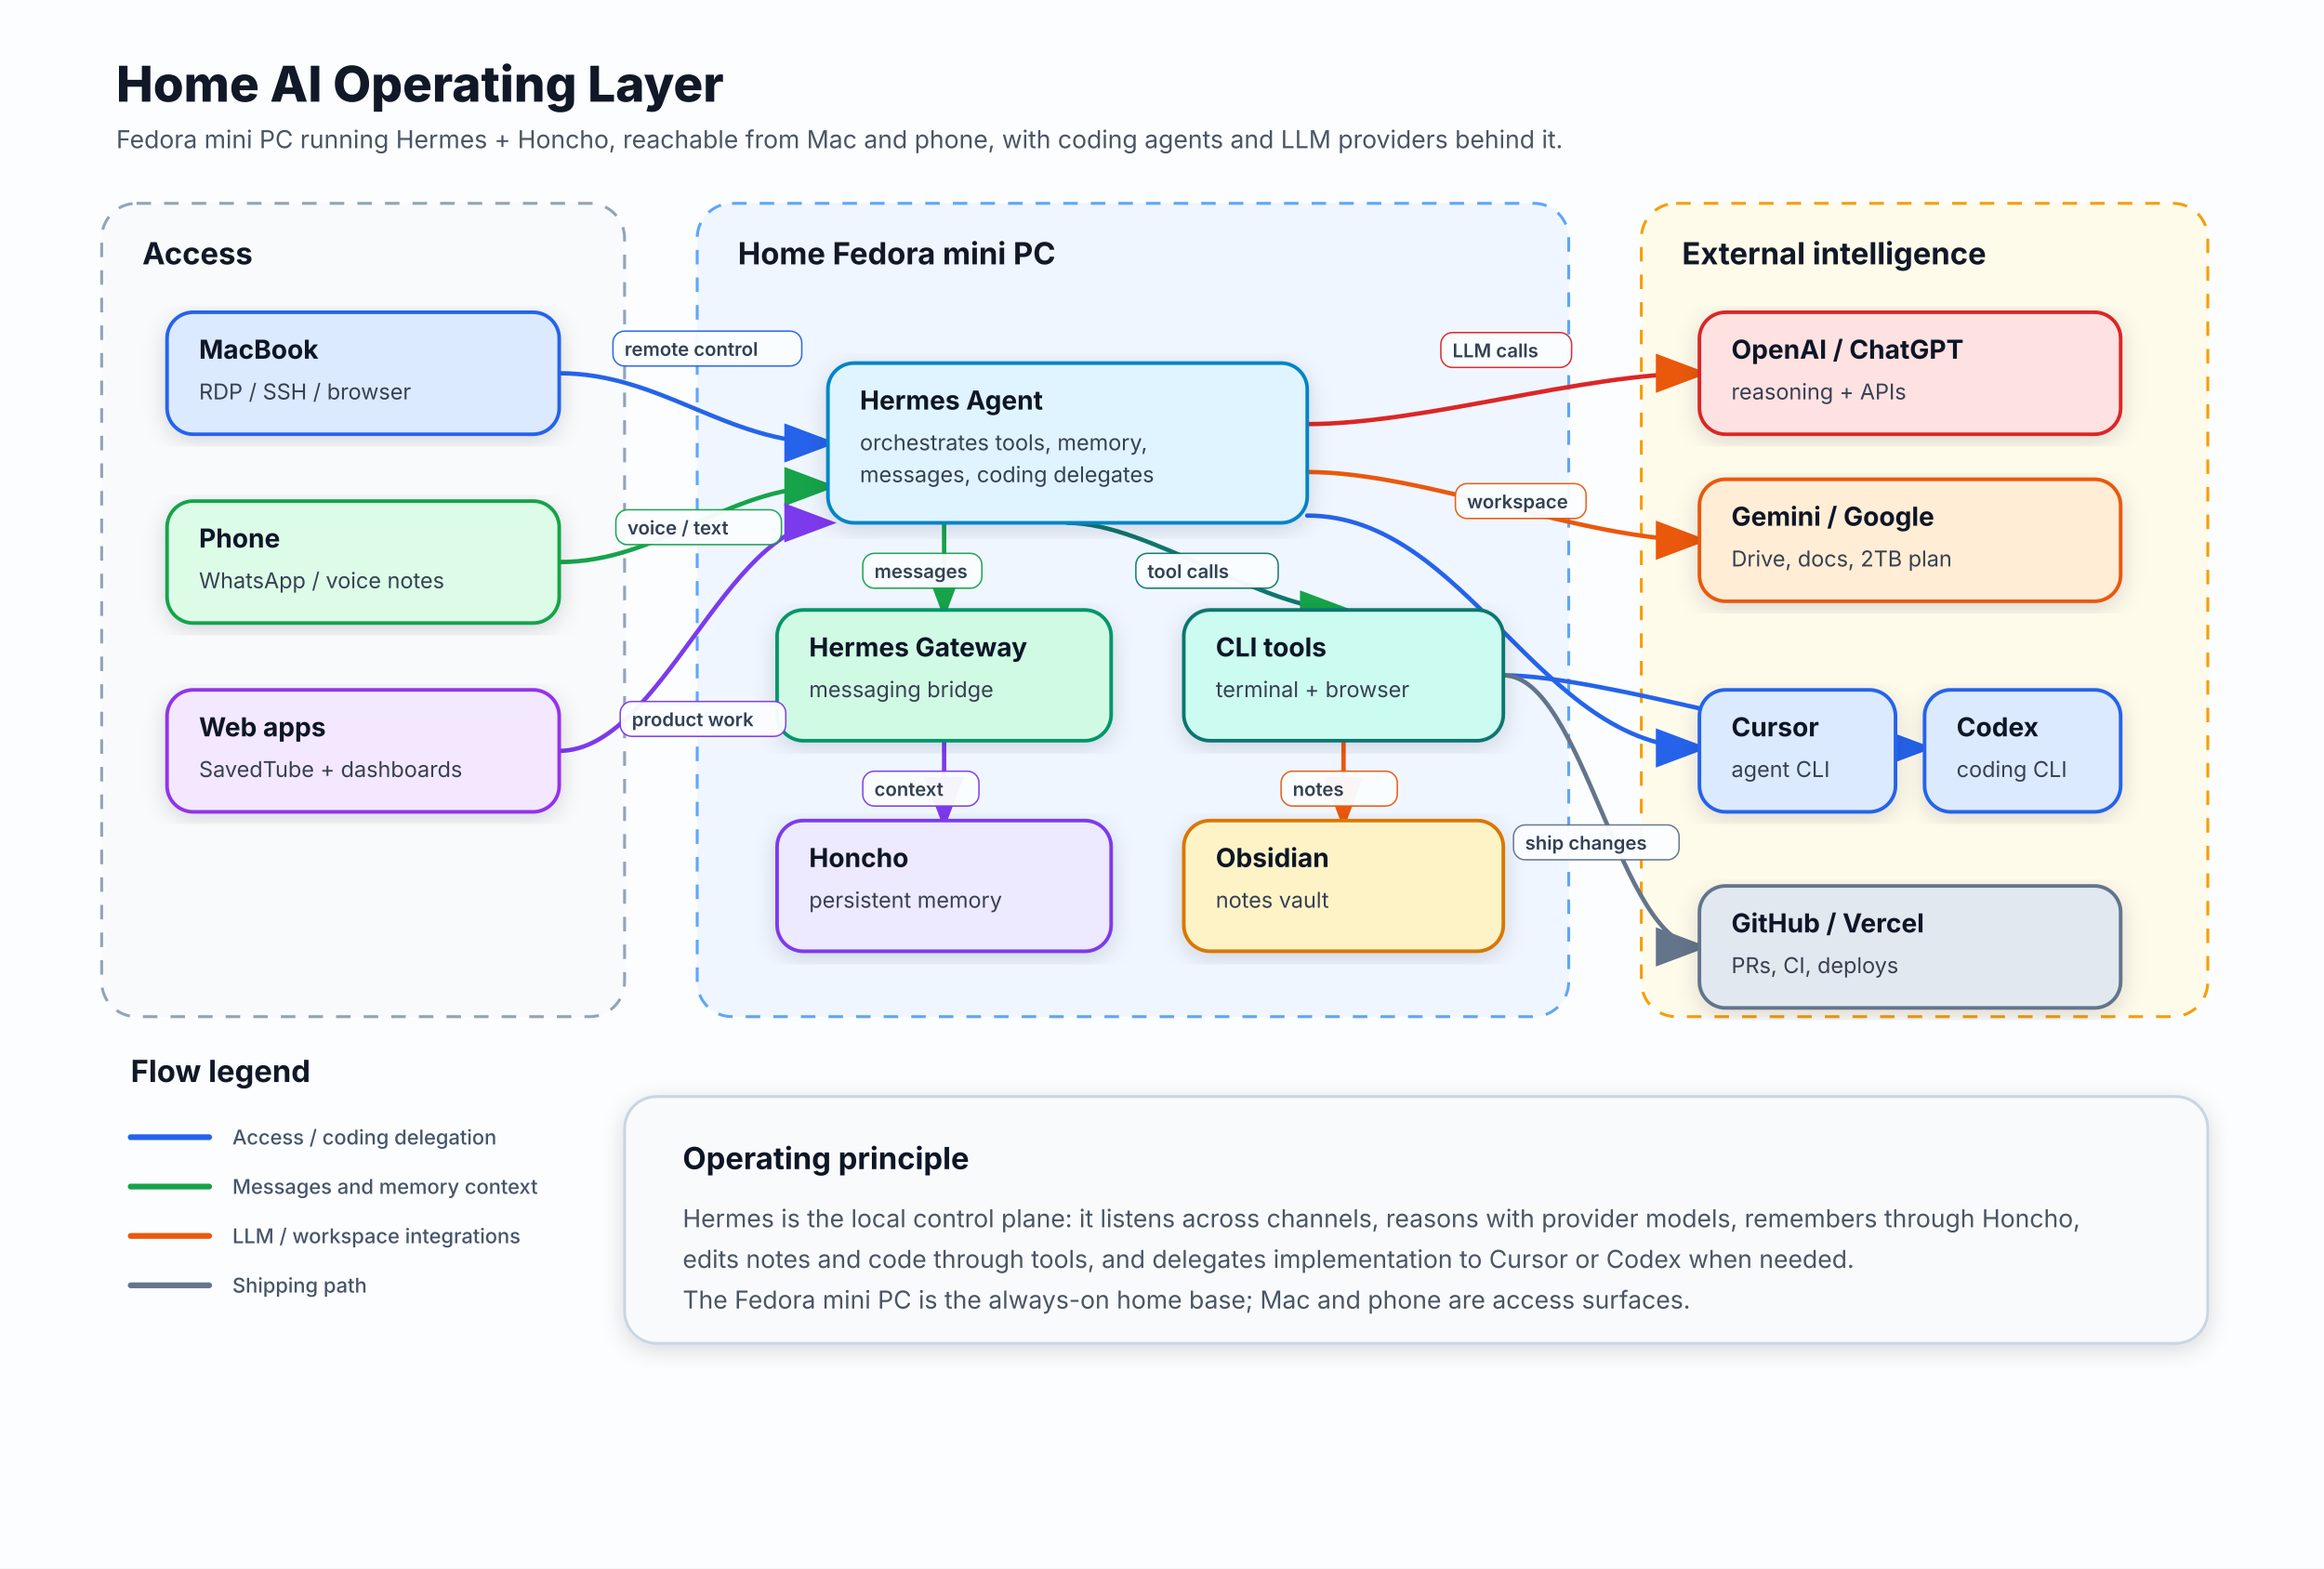
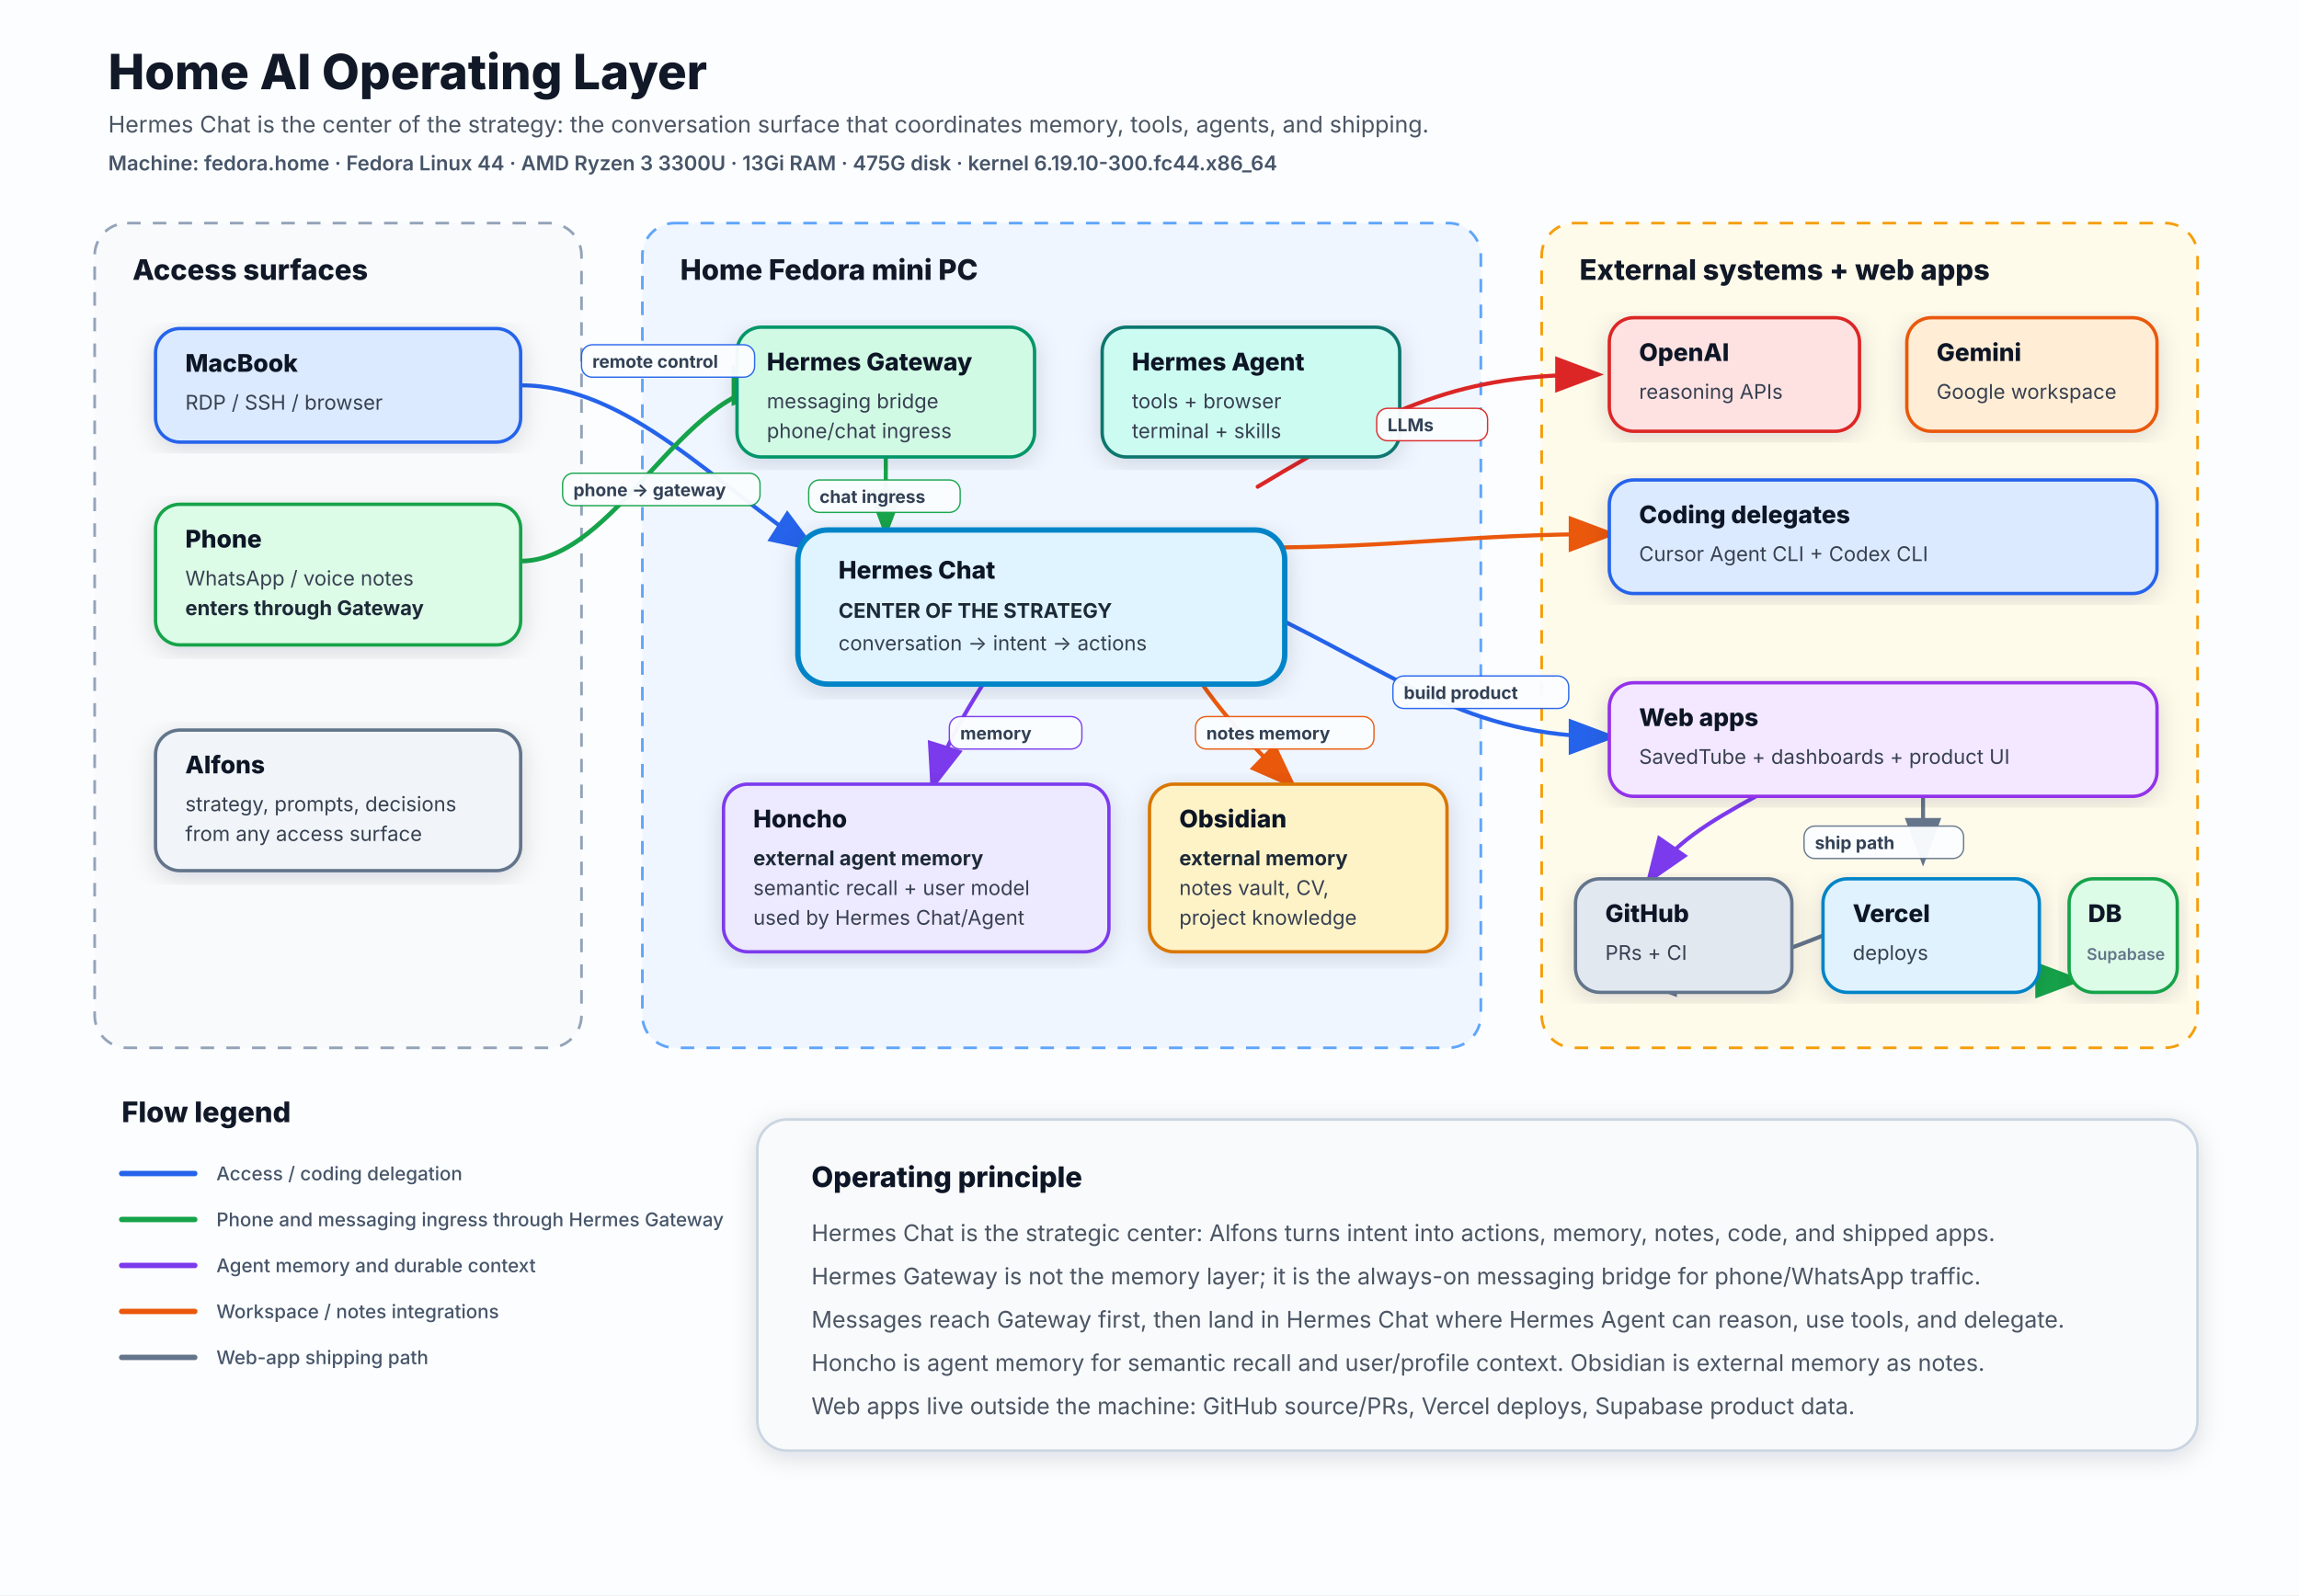
- <svg xmlns="http://www.w3.org/2000/svg" width="1600" height="1080" viewBox="0 0 1600 1080" role="img" aria-labelledby="title desc">
+ <svg xmlns="http://www.w3.org/2000/svg" width="1700" height="1180" viewBox="0 0 1700 1180" role="img" aria-labelledby="title desc">
  <defs>
    <marker id="arrow-blue" markerWidth="12" markerHeight="9" refX="10" refY="4.5" orient="auto">
      <path d="M0,0 L12,4.5 L0,9 Z" fill="#2563eb" />
    </marker>
    <marker id="arrow-green" markerWidth="12" markerHeight="9" refX="10" refY="4.5" orient="auto">
      <path d="M0,0 L12,4.5 L0,9 Z" fill="#16a34a" />
    </marker>
    <marker id="arrow-purple" markerWidth="12" markerHeight="9" refX="10" refY="4.5" orient="auto">
      <path d="M0,0 L12,4.5 L0,9 Z" fill="#7c3aed" />
    </marker>
    <marker id="arrow-orange" markerWidth="12" markerHeight="9" refX="10" refY="4.5" orient="auto">
      <path d="M0,0 L12,4.5 L0,9 Z" fill="#ea580c" />
    </marker>
    <marker id="arrow-gray" markerWidth="12" markerHeight="9" refX="10" refY="4.5" orient="auto">
      <path d="M0,0 L12,4.5 L0,9 Z" fill="#64748b" />
    </marker>
+     <marker id="arrow-red" markerWidth="12" markerHeight="9" refX="10" refY="4.5" orient="auto">
+       <path d="M0,0 L12,4.5 L0,9 Z" fill="#dc2626" />
+     </marker>
    <filter id="shadow" x="-10%" y="-10%" width="120%" height="120%">
-       <feDropShadow dx="0" dy="4" stdDeviation="8" flood-color="#0f172a" flood-opacity="0.14" />
+       <feDropShadow dx="0" dy="4" stdDeviation="9" flood-color="#0f172a" flood-opacity="0.14" />
    </filter>
    <style>
-     .title { font: 800 34px Inter, system-ui, -apple-system, BlinkMacSystemFont, 'Segoe UI', sans-serif; fill: #111827; }
+     .title { font: 800 36px Inter, system-ui, -apple-system, BlinkMacSystemFont, 'Segoe UI', sans-serif; fill: #111827; }
    .subtitle { font: 400 17px Inter, system-ui, -apple-system, BlinkMacSystemFont, 'Segoe UI', sans-serif; fill: #4b5563; }
-     .section { font: 700 21px Inter, system-ui, -apple-system, BlinkMacSystemFont, 'Segoe UI', sans-serif; fill: #111827; }
-     .card-title { font: 700 18px Inter, system-ui, -apple-system, BlinkMacSystemFont, 'Segoe UI', sans-serif; fill: #111827; }
+     .machine { font: 600 15px Inter, system-ui, -apple-system, BlinkMacSystemFont, 'Segoe UI', sans-serif; fill: #475569; }
+     .section { font: 800 21px Inter, system-ui, -apple-system, BlinkMacSystemFont, 'Segoe UI', sans-serif; fill: #111827; }
+     .card-title { font: 800 18px Inter, system-ui, -apple-system, BlinkMacSystemFont, 'Segoe UI', sans-serif; fill: #111827; }
    .card-body { font: 400 15px Inter, system-ui, -apple-system, BlinkMacSystemFont, 'Segoe UI', sans-serif; fill: #374151; }
-     .small { font: 600 13px Inter, system-ui, -apple-system, BlinkMacSystemFont, 'Segoe UI', sans-serif; fill: #334155; }
+     .card-body-strong { font: 700 15px Inter, system-ui, -apple-system, BlinkMacSystemFont, 'Segoe UI', sans-serif; fill: #1f2937; }
+     .small { font: 700 13px Inter, system-ui, -apple-system, BlinkMacSystemFont, 'Segoe UI', sans-serif; fill: #334155; }
    .caption { font: 500 14px Inter, system-ui, -apple-system, BlinkMacSystemFont, 'Segoe UI', sans-serif; fill: #475569; }
+     .tiny { font: 600 12px Inter, system-ui, -apple-system, BlinkMacSystemFont, 'Segoe UI', sans-serif; fill: #64748b; }
  </style>
  </defs>
-   <rect width="1600" height="1080" fill="#fbfdff" />
-   <text x="80" y="70" class="title">Home AI Operating Layer</text>
-   <text x="80" y="102" class="subtitle">Fedora mini PC running Hermes + Honcho, reachable from Mac and phone, with coding agents and LLM providers behind it.</text>
-   <rect x="70" y="140" width="360" height="560" rx="24" fill="#f8fafc" stroke="#94a3b8" stroke-width="2" stroke-dasharray="10 9" />
-   <text x="98" y="182" class="section" fill="#94a3b8">Access</text>
-   <rect x="480" y="140" width="600" height="560" rx="24" fill="#eff6ff" stroke="#60a5fa" stroke-width="2" stroke-dasharray="10 9" />
-   <text x="508" y="182" class="section" fill="#60a5fa">Home Fedora mini PC</text>
-   <rect x="1130" y="140" width="390" height="560" rx="24" fill="#fffbeb" stroke="#f59e0b" stroke-width="2" stroke-dasharray="10 9" />
-   <text x="1158" y="182" class="section" fill="#f59e0b">External intelligence</text>
-   <path d="M385,257 C455,257 500,305 570,305" fill="none" stroke="#2563eb" stroke-width="3" stroke-linecap="round" marker-end="url(#arrow-blue)" />
-   <path d="M385,387 C455,387 500,335 570,335" fill="none" stroke="#16a34a" stroke-width="3" stroke-linecap="round" marker-end="url(#arrow-green)" />
-   <path d="M385,517 C455,517 500,360 570,360" fill="none" stroke="#7c3aed" stroke-width="3" stroke-linecap="round" marker-end="url(#arrow-purple)" />
-   <path d="M650,360 L650,420" fill="none" stroke="#16a34a" stroke-width="3" stroke-linecap="round" marker-end="url(#arrow-green)" />
-   <path d="M735,360 C790,360 870,420 925,420" fill="none" stroke="#0f766e" stroke-width="3" stroke-linecap="round" marker-end="url(#arrow-green)" />
-   <path d="M650,510 L650,565" fill="none" stroke="#7c3aed" stroke-width="3" stroke-linecap="round" marker-end="url(#arrow-purple)" />
-   <path d="M925,510 L925,565" fill="none" stroke="#ea580c" stroke-width="3" stroke-linecap="round" marker-end="url(#arrow-orange)" />
-   <path d="M900,292 C980,292 1090,257 1170,257" fill="none" stroke="#dc2626" stroke-width="3" stroke-linecap="round" marker-end="url(#arrow-orange)" />
-   <path d="M900,325 C980,325 1090,372 1170,372" fill="none" stroke="#ea580c" stroke-width="3" stroke-linecap="round" marker-end="url(#arrow-orange)" />
-   <path d="M900,355 C1010,355 1060,515 1170,515" fill="none" stroke="#2563eb" stroke-width="3" stroke-linecap="round" marker-end="url(#arrow-blue)" />
-   <path d="M1035,465 C1105,465 1255,515 1325,515" fill="none" stroke="#2563eb" stroke-width="3" stroke-linecap="round" marker-end="url(#arrow-blue)" />
-   <path d="M1035,465 C1090,465 1115,652 1170,652" fill="none" stroke="#64748b" stroke-width="3" stroke-linecap="round" marker-end="url(#arrow-gray)" />
+   <rect width="1700" height="1180" fill="#fbfdff" />
+   <text x="80" y="66" class="title">Home AI Operating Layer</text>
+   <text x="80" y="98" class="subtitle">Hermes Chat is the center of the strategy: the conversation surface that coordinates memory, tools, agents, and shipping.</text>
+   <text x="80" y="126" class="machine">Machine: fedora.home · Fedora Linux 44 · AMD Ryzen 3 3300U · 13Gi RAM · 475G disk · kernel 6.19.10-300.fc44.x86_64</text>
+   <rect x="70" y="165" width="360" height="610" rx="24" fill="#f8fafc" stroke="#94a3b8" stroke-width="2" stroke-dasharray="10 9" />
+   <text x="98" y="207" class="section" fill="#94a3b8">Access surfaces</text>
+   <rect x="475" y="165" width="620" height="610" rx="24" fill="#eff6ff" stroke="#60a5fa" stroke-width="2" stroke-dasharray="10 9" />
+   <text x="503" y="207" class="section" fill="#60a5fa">Home Fedora mini PC</text>
+   <rect x="1140" y="165" width="485" height="610" rx="24" fill="#fffbeb" stroke="#f59e0b" stroke-width="2" stroke-dasharray="10 9" />
+   <text x="1168" y="207" class="section" fill="#f59e0b">External systems + web apps</text>
+   <path d="M385,285 C465,285 530,360 600,405" fill="none" stroke="#2563eb" stroke-width="3" stroke-linecap="round" marker-end="url(#arrow-blue)" />
+   <path d="M385,415 C455,415 505,285 575,285" fill="none" stroke="#16a34a" stroke-width="3.4" stroke-linecap="round" marker-end="url(#arrow-green)" />
+   <path d="M655,338 C655,360 655,374 655,392" fill="none" stroke="#16a34a" stroke-width="3" stroke-linecap="round" marker-end="url(#arrow-green)" />
+   <path d="M740,485 C715,525 700,548 690,580" fill="none" stroke="#7c3aed" stroke-width="3" stroke-linecap="round" marker-end="url(#arrow-purple)" />
+   <path d="M875,485 C900,525 922,548 955,580" fill="none" stroke="#ea580c" stroke-width="3" stroke-linecap="round" marker-end="url(#arrow-orange)" />
+   <path d="M930,360 C1030,300 1080,277 1180,277" fill="none" stroke="#dc2626" stroke-width="3" stroke-linecap="round" marker-end="url(#arrow-red)" />
+   <path d="M930,405 C1035,405 1085,395 1190,395" fill="none" stroke="#ea580c" stroke-width="3" stroke-linecap="round" marker-end="url(#arrow-orange)" />
+   <path d="M930,450 C1035,500 1085,545 1190,545" fill="none" stroke="#2563eb" stroke-width="3" stroke-linecap="round" marker-end="url(#arrow-blue)" />
+   <path d="M1422,587 L1422,635" fill="none" stroke="#64748b" stroke-width="3" stroke-linecap="round" marker-end="url(#arrow-gray)" />
+   <path d="M1302,587 C1260,610 1238,624 1220,650" fill="none" stroke="#7c3aed" stroke-width="3" stroke-linecap="round" marker-end="url(#arrow-purple)" />
+   <path d="M1348,692 C1298,712 1258,724 1210,724" fill="none" stroke="#64748b" stroke-width="3" stroke-linecap="round" marker-end="url(#arrow-gray)" />
+   <path d="M1430,692 C1470,715 1500,725 1535,725" fill="none" stroke="#16a34a" stroke-width="3" stroke-linecap="round" marker-end="url(#arrow-green)" />
  <g id="mac" filter="url(#shadow)">
-     <rect x="115" y="215" width="270" height="84" rx="18" fill="#ffffff" />
-     <rect x="115" y="215" width="270" height="84" rx="18" fill="#dbeafe" stroke="#2563eb" stroke-width="2.5" />
-     <text x="137" y="247" class="card-title">MacBook</text>
-     <text x="137" y="275" class="card-body">RDP / SSH / browser</text>
+     <rect x="115" y="243" width="270" height="84" rx="18" fill="#ffffff" />
+     <rect x="115" y="243" width="270" height="84" rx="18" fill="#dbeafe" stroke="#2563eb" stroke-width="2.5" />
+     <text x="137" y="275" class="card-title">MacBook</text>
+     <text x="137" y="303" class="card-body">RDP / SSH / browser</text>
  </g>
  <g id="phone" filter="url(#shadow)">
-     <rect x="115" y="345" width="270" height="84" rx="18" fill="#ffffff" />
-     <rect x="115" y="345" width="270" height="84" rx="18" fill="#dcfce7" stroke="#16a34a" stroke-width="2.5" />
-     <text x="137" y="377" class="card-title">Phone</text>
-     <text x="137" y="405" class="card-body">WhatsApp / voice notes</text>
+     <rect x="115" y="373" width="270" height="104" rx="18" fill="#ffffff" />
+     <rect x="115" y="373" width="270" height="104" rx="18" fill="#dcfce7" stroke="#16a34a" stroke-width="2.5" />
+     <text x="137" y="405" class="card-title">Phone</text>
+     <text x="137" y="433" class="card-body">WhatsApp / voice notes</text>
+     <text x="137" y="455" class="card-body-strong">enters through Gateway</text>
+   </g>
+   <g id="operator" filter="url(#shadow)">
+     <rect x="115" y="540" width="270" height="104" rx="18" fill="#ffffff" />
+     <rect x="115" y="540" width="270" height="104" rx="18" fill="#f1f5f9" stroke="#64748b" stroke-width="2.5" />
+     <text x="137" y="572" class="card-title">Alfons</text>
+     <text x="137" y="600" class="card-body">strategy, prompts, decisions</text>
+     <text x="137" y="622" class="card-body">from any access surface</text>
+   </g>
+   <g id="gateway" filter="url(#shadow)">
+     <rect x="545" y="242" width="220" height="96" rx="18" fill="#ffffff" />
+     <rect x="545" y="242" width="220" height="96" rx="18" fill="#d1fae5" stroke="#059669" stroke-width="2.5" />
+     <text x="567" y="274" class="card-title">Hermes Gateway</text>
+     <text x="567" y="302" class="card-body">messaging bridge</text>
+     <text x="567" y="324" class="card-body">phone/chat ingress</text>
+   </g>
+   <g id="hermes-chat" filter="url(#shadow)">
+     <rect x="590" y="392" width="360" height="114" rx="22" fill="#ffffff" />
+     <rect x="590" y="392" width="360" height="114" rx="22" fill="#dff4ff" stroke="#0284c7" stroke-width="4" />
+     <text x="620" y="428" class="card-title">Hermes Chat</text>
+     <text x="620" y="457" class="card-body-strong">CENTER OF THE STRATEGY</text>
+     <text x="620" y="481" class="card-body">conversation → intent → actions</text>
+   </g>
+   <g id="tools" filter="url(#shadow)">
+     <rect x="815" y="242" width="220" height="96" rx="18" fill="#ffffff" />
+     <rect x="815" y="242" width="220" height="96" rx="18" fill="#ccfbf1" stroke="#0f766e" stroke-width="2.5" />
+     <text x="837" y="274" class="card-title">Hermes Agent</text>
+     <text x="837" y="302" class="card-body">tools + browser</text>
+     <text x="837" y="324" class="card-body">terminal + skills</text>
+   </g>
+   <g id="honcho" filter="url(#shadow)">
+     <rect x="535" y="580" width="285" height="124" rx="18" fill="#ffffff" />
+     <rect x="535" y="580" width="285" height="124" rx="18" fill="#ede9fe" stroke="#7c3aed" stroke-width="2.5" />
+     <text x="557" y="612" class="card-title">Honcho</text>
+     <text x="557" y="640" class="card-body-strong">external agent memory</text>
+     <text x="557" y="662" class="card-body">semantic recall + user model</text>
+     <text x="557" y="684" class="card-body">used by Hermes Chat/Agent</text>
+   </g>
+   <g id="obsidian" filter="url(#shadow)">
+     <rect x="850" y="580" width="220" height="124" rx="18" fill="#ffffff" />
+     <rect x="850" y="580" width="220" height="124" rx="18" fill="#fef3c7" stroke="#d97706" stroke-width="2.5" />
+     <text x="872" y="612" class="card-title">Obsidian</text>
+     <text x="872" y="640" class="card-body-strong">external memory</text>
+     <text x="872" y="662" class="card-body">notes vault, CV,</text>
+     <text x="872" y="684" class="card-body">project knowledge</text>
+   </g>
+   <g id="openai" filter="url(#shadow)">
+     <rect x="1190" y="235" width="185" height="84" rx="18" fill="#ffffff" />
+     <rect x="1190" y="235" width="185" height="84" rx="18" fill="#fee2e2" stroke="#dc2626" stroke-width="2.5" />
+     <text x="1212" y="267" class="card-title">OpenAI</text>
+     <text x="1212" y="295" class="card-body">reasoning APIs</text>
+   </g>
+   <g id="gemini" filter="url(#shadow)">
+     <rect x="1410" y="235" width="185" height="84" rx="18" fill="#ffffff" />
+     <rect x="1410" y="235" width="185" height="84" rx="18" fill="#ffedd5" stroke="#ea580c" stroke-width="2.5" />
+     <text x="1432" y="267" class="card-title">Gemini</text>
+     <text x="1432" y="295" class="card-body">Google workspace</text>
+   </g>
+   <g id="coding" filter="url(#shadow)">
+     <rect x="1190" y="355" width="405" height="84" rx="18" fill="#ffffff" />
+     <rect x="1190" y="355" width="405" height="84" rx="18" fill="#dbeafe" stroke="#2563eb" stroke-width="2.5" />
+     <text x="1212" y="387" class="card-title">Coding delegates</text>
+     <text x="1212" y="415" class="card-body">Cursor Agent CLI + Codex CLI</text>
  </g>
  <g id="webapps" filter="url(#shadow)">
-     <rect x="115" y="475" width="270" height="84" rx="18" fill="#ffffff" />
-     <rect x="115" y="475" width="270" height="84" rx="18" fill="#f3e8ff" stroke="#9333ea" stroke-width="2.5" />
-     <text x="137" y="507" class="card-title">Web apps</text>
-     <text x="137" y="535" class="card-body">SavedTube + dashboards</text>
-   </g>
-   <g id="hermes" filter="url(#shadow)">
-     <rect x="570" y="250" width="330" height="110" rx="18" fill="#ffffff" />
-     <rect x="570" y="250" width="330" height="110" rx="18" fill="#dff4ff" stroke="#0284c7" stroke-width="2.5" />
-     <text x="592" y="282" class="card-title">Hermes Agent</text>
-     <text x="592" y="310" class="card-body">orchestrates tools, memory,</text>
-     <text x="592" y="332" class="card-body">messages, coding delegates</text>
-   </g>
-   <g id="gateway" filter="url(#shadow)">
-     <rect x="535" y="420" width="230" height="90" rx="18" fill="#ffffff" />
-     <rect x="535" y="420" width="230" height="90" rx="18" fill="#d1fae5" stroke="#059669" stroke-width="2.5" />
-     <text x="557" y="452" class="card-title">Hermes Gateway</text>
-     <text x="557" y="480" class="card-body">messaging bridge</text>
-   </g>
-   <g id="tools" filter="url(#shadow)">
-     <rect x="815" y="420" width="220" height="90" rx="18" fill="#ffffff" />
-     <rect x="815" y="420" width="220" height="90" rx="18" fill="#ccfbf1" stroke="#0f766e" stroke-width="2.5" />
-     <text x="837" y="452" class="card-title">CLI tools</text>
-     <text x="837" y="480" class="card-body">terminal + browser</text>
-   </g>
-   <g id="honcho" filter="url(#shadow)">
-     <rect x="535" y="565" width="230" height="90" rx="18" fill="#ffffff" />
-     <rect x="535" y="565" width="230" height="90" rx="18" fill="#ede9fe" stroke="#7c3aed" stroke-width="2.5" />
-     <text x="557" y="597" class="card-title">Honcho</text>
-     <text x="557" y="625" class="card-body">persistent memory</text>
-   </g>
-   <g id="obsidian" filter="url(#shadow)">
-     <rect x="815" y="565" width="220" height="90" rx="18" fill="#ffffff" />
-     <rect x="815" y="565" width="220" height="90" rx="18" fill="#fef3c7" stroke="#d97706" stroke-width="2.5" />
-     <text x="837" y="597" class="card-title">Obsidian</text>
-     <text x="837" y="625" class="card-body">notes vault</text>
-   </g>
-   <g id="openai" filter="url(#shadow)">
-     <rect x="1170" y="215" width="290" height="84" rx="18" fill="#ffffff" />
-     <rect x="1170" y="215" width="290" height="84" rx="18" fill="#fee2e2" stroke="#dc2626" stroke-width="2.5" />
-     <text x="1192" y="247" class="card-title">OpenAI / ChatGPT</text>
-     <text x="1192" y="275" class="card-body">reasoning + APIs</text>
-   </g>
-   <g id="gemini" filter="url(#shadow)">
-     <rect x="1170" y="330" width="290" height="84" rx="18" fill="#ffffff" />
-     <rect x="1170" y="330" width="290" height="84" rx="18" fill="#ffedd5" stroke="#ea580c" stroke-width="2.5" />
-     <text x="1192" y="362" class="card-title">Gemini / Google</text>
-     <text x="1192" y="390" class="card-body">Drive, docs, 2TB plan</text>
-   </g>
-   <g id="cursor" filter="url(#shadow)">
-     <rect x="1170" y="475" width="135" height="84" rx="18" fill="#ffffff" />
-     <rect x="1170" y="475" width="135" height="84" rx="18" fill="#dbeafe" stroke="#2563eb" stroke-width="2.5" />
-     <text x="1192" y="507" class="card-title">Cursor</text>
-     <text x="1192" y="535" class="card-body">agent CLI</text>
-   </g>
-   <g id="codex" filter="url(#shadow)">
-     <rect x="1325" y="475" width="135" height="84" rx="18" fill="#ffffff" />
-     <rect x="1325" y="475" width="135" height="84" rx="18" fill="#dbeafe" stroke="#2563eb" stroke-width="2.5" />
-     <text x="1347" y="507" class="card-title">Codex</text>
-     <text x="1347" y="535" class="card-body">coding CLI</text>
+     <rect x="1190" y="505" width="405" height="84" rx="18" fill="#ffffff" />
+     <rect x="1190" y="505" width="405" height="84" rx="18" fill="#f3e8ff" stroke="#9333ea" stroke-width="2.5" />
+     <text x="1212" y="537" class="card-title">Web apps</text>
+     <text x="1212" y="565" class="card-body">SavedTube + dashboards + product UI</text>
  </g>
  <g id="github" filter="url(#shadow)">
-     <rect x="1170" y="610" width="290" height="84" rx="18" fill="#ffffff" />
-     <rect x="1170" y="610" width="290" height="84" rx="18" fill="#e2e8f0" stroke="#64748b" stroke-width="2.5" />
-     <text x="1192" y="642" class="card-title">GitHub / Vercel</text>
-     <text x="1192" y="670" class="card-body">PRs, CI, deploys</text>
+     <rect x="1165" y="650" width="160" height="84" rx="18" fill="#ffffff" />
+     <rect x="1165" y="650" width="160" height="84" rx="18" fill="#e2e8f0" stroke="#64748b" stroke-width="2.5" />
+     <text x="1187" y="682" class="card-title">GitHub</text>
+     <text x="1187" y="710" class="card-body">PRs + CI</text>
  </g>
-   <rect x="422" y="228" width="130" height="24" rx="8" fill="#fbfdff" stroke="#2563eb" stroke-width="1" opacity="0.96" />
-   <text x="430" y="245" class="small" fill="#2563eb">remote control</text>
-   <rect x="424" y="351" width="114" height="24" rx="8" fill="#fbfdff" stroke="#16a34a" stroke-width="1" opacity="0.96" />
-   <text x="432" y="368" class="small" fill="#16a34a">voice / text</text>
-   <rect x="427" y="483" width="114" height="24" rx="8" fill="#fbfdff" stroke="#7c3aed" stroke-width="1" opacity="0.96" />
-   <text x="435" y="500" class="small" fill="#7c3aed">product work</text>
-   <rect x="594" y="381" width="82" height="24" rx="8" fill="#fbfdff" stroke="#16a34a" stroke-width="1" opacity="0.96" />
-   <text x="602" y="398" class="small" fill="#16a34a">messages</text>
-   <rect x="782" y="381" width="98" height="24" rx="8" fill="#fbfdff" stroke="#0f766e" stroke-width="1" opacity="0.96" />
-   <text x="790" y="398" class="small" fill="#0f766e">tool calls</text>
-   <rect x="594" y="531" width="80" height="24" rx="8" fill="#fbfdff" stroke="#7c3aed" stroke-width="1" opacity="0.96" />
-   <text x="602" y="548" class="small" fill="#7c3aed">context</text>
-   <rect x="882" y="531" width="80" height="24" rx="8" fill="#fbfdff" stroke="#ea580c" stroke-width="1" opacity="0.96" />
-   <text x="890" y="548" class="small" fill="#ea580c">notes</text>
-   <rect x="992" y="229" width="90" height="24" rx="8" fill="#fbfdff" stroke="#dc2626" stroke-width="1" opacity="0.96" />
-   <text x="1000" y="246" class="small" fill="#dc2626">LLM calls</text>
-   <rect x="1002" y="333" width="90" height="24" rx="8" fill="#fbfdff" stroke="#ea580c" stroke-width="1" opacity="0.96" />
-   <text x="1010" y="350" class="small" fill="#ea580c">workspace</text>
-   <rect x="1042" y="568" width="114" height="24" rx="8" fill="#fbfdff" stroke="#64748b" stroke-width="1" opacity="0.96" />
-   <text x="1050" y="585" class="small" fill="#64748b">ship changes</text>
-   <g transform="translate(90,745)">
+   <g id="vercel" filter="url(#shadow)">
+     <rect x="1348" y="650" width="160" height="84" rx="18" fill="#ffffff" />
+     <rect x="1348" y="650" width="160" height="84" rx="18" fill="#e0f2fe" stroke="#0284c7" stroke-width="2.5" />
+     <text x="1370" y="682" class="card-title">Vercel</text>
+     <text x="1370" y="710" class="card-body">deploys</text>
+   </g>
+   <g id="supabase" filter="url(#shadow)">
+     <rect x="1530" y="650" width="80" height="84" rx="18" fill="#ffffff" />
+     <rect x="1530" y="650" width="80" height="84" rx="18" fill="#dcfce7" stroke="#16a34a" stroke-width="2.5" />
+     <text x="1544" y="682" class="card-title" font-size="16">DB</text>
+     <text x="1543" y="710" class="tiny">Supabase</text>
+   </g>
+   <rect x="430" y="255" width="128" height="24" rx="8" fill="#fbfdff" stroke="#2563eb" stroke-width="1" opacity="0.96" />
+   <text x="438" y="272" class="small" fill="#2563eb">remote control</text>
+   <rect x="416" y="350" width="146" height="24" rx="8" fill="#fbfdff" stroke="#16a34a" stroke-width="1" opacity="0.96" />
+   <text x="424" y="367" class="small" fill="#16a34a">phone → gateway</text>
+   <rect x="598" y="355" width="112" height="24" rx="8" fill="#fbfdff" stroke="#16a34a" stroke-width="1" opacity="0.96" />
+   <text x="606" y="372" class="small" fill="#16a34a">chat ingress</text>
+   <rect x="702" y="530" width="98" height="24" rx="8" fill="#fbfdff" stroke="#7c3aed" stroke-width="1" opacity="0.96" />
+   <text x="710" y="547" class="small" fill="#7c3aed">memory</text>
+   <rect x="884" y="530" width="132" height="24" rx="8" fill="#fbfdff" stroke="#ea580c" stroke-width="1" opacity="0.96" />
+   <text x="892" y="547" class="small" fill="#ea580c">notes memory</text>
+   <rect x="1018" y="302" width="82" height="24" rx="8" fill="#fbfdff" stroke="#dc2626" stroke-width="1" opacity="0.96" />
+   <text x="1026" y="319" class="small" fill="#dc2626">LLMs</text>
+   <rect x="1030" y="500" width="130" height="24" rx="8" fill="#fbfdff" stroke="#2563eb" stroke-width="1" opacity="0.96" />
+   <text x="1038" y="517" class="small" fill="#2563eb">build product</text>
+   <rect x="1334" y="611" width="118" height="24" rx="8" fill="#fbfdff" stroke="#64748b" stroke-width="1" opacity="0.96" />
+   <text x="1342" y="628" class="small" fill="#64748b">ship path</text>
+   <g transform="translate(90,830)">
    <text x="0" y="0" class="section">Flow legend</text>
    <line x1="0" y1="38" x2="54" y2="38" stroke="#2563eb" stroke-width="4" stroke-linecap="round" />
    <text x="70" y="43" class="caption">Access / coding delegation</text>
    <line x1="0" y1="72" x2="54" y2="72" stroke="#16a34a" stroke-width="4" stroke-linecap="round" />
-     <text x="70" y="77" class="caption">Messages and memory context</text>
-     <line x1="0" y1="106" x2="54" y2="106" stroke="#ea580c" stroke-width="4" stroke-linecap="round" />
-     <text x="70" y="111" class="caption">LLM / workspace integrations</text>
-     <line x1="0" y1="140" x2="54" y2="140" stroke="#64748b" stroke-width="4" stroke-linecap="round" />
-     <text x="70" y="145" class="caption">Shipping path</text>
+     <text x="70" y="77" class="caption">Phone and messaging ingress through Hermes Gateway</text>
+     <line x1="0" y1="106" x2="54" y2="106" stroke="#7c3aed" stroke-width="4" stroke-linecap="round" />
+     <text x="70" y="111" class="caption">Agent memory and durable context</text>
+     <line x1="0" y1="140" x2="54" y2="140" stroke="#ea580c" stroke-width="4" stroke-linecap="round" />
+     <text x="70" y="145" class="caption">Workspace / notes integrations</text>
+     <line x1="0" y1="174" x2="54" y2="174" stroke="#64748b" stroke-width="4" stroke-linecap="round" />
+     <text x="70" y="179" class="caption">Web-app shipping path</text>
  </g>
  <g filter="url(#shadow)">
-     <rect x="430" y="755" width="1090" height="170" rx="22" fill="#ffffff" />
-     <rect x="430" y="755" width="1090" height="170" rx="22" fill="#f8fafc" stroke="#cbd5e1" stroke-width="2" />
-     <text x="470" y="805" class="section">Operating principle</text>
-     <text x="470" y="845" class="subtitle">Hermes is the local control plane: it listens across channels, reasons with provider models, remembers through Honcho,</text>
-     <text x="470" y="873" class="subtitle">edits notes and code through tools, and delegates implementation to Cursor or Codex when needed.</text>
-     <text x="470" y="901" class="subtitle">The Fedora mini PC is the always-on home base; Mac and phone are access surfaces.</text>
+     <rect x="560" y="828" width="1065" height="245" rx="22" fill="#ffffff" />
+     <rect x="560" y="828" width="1065" height="245" rx="22" fill="#f8fafc" stroke="#cbd5e1" stroke-width="2" />
+     <text x="600" y="878" class="section">Operating principle</text>
+     <text x="600" y="918" class="subtitle">Hermes Chat is the strategic center: Alfons turns intent into actions, memory, notes, code, and shipped apps.</text>
+     <text x="600" y="950" class="subtitle">Hermes Gateway is not the memory layer; it is the always-on messaging bridge for phone/WhatsApp traffic.</text>
+     <text x="600" y="982" class="subtitle">Messages reach Gateway first, then land in Hermes Chat where Hermes Agent can reason, use tools, and delegate.</text>
+     <text x="600" y="1014" class="subtitle">Honcho is agent memory for semantic recall and user/profile context. Obsidian is external memory as notes.</text>
+     <text x="600" y="1046" class="subtitle">Web apps live outside the machine: GitHub source/PRs, Vercel deploys, Supabase product data.</text>
  </g>
</svg>
